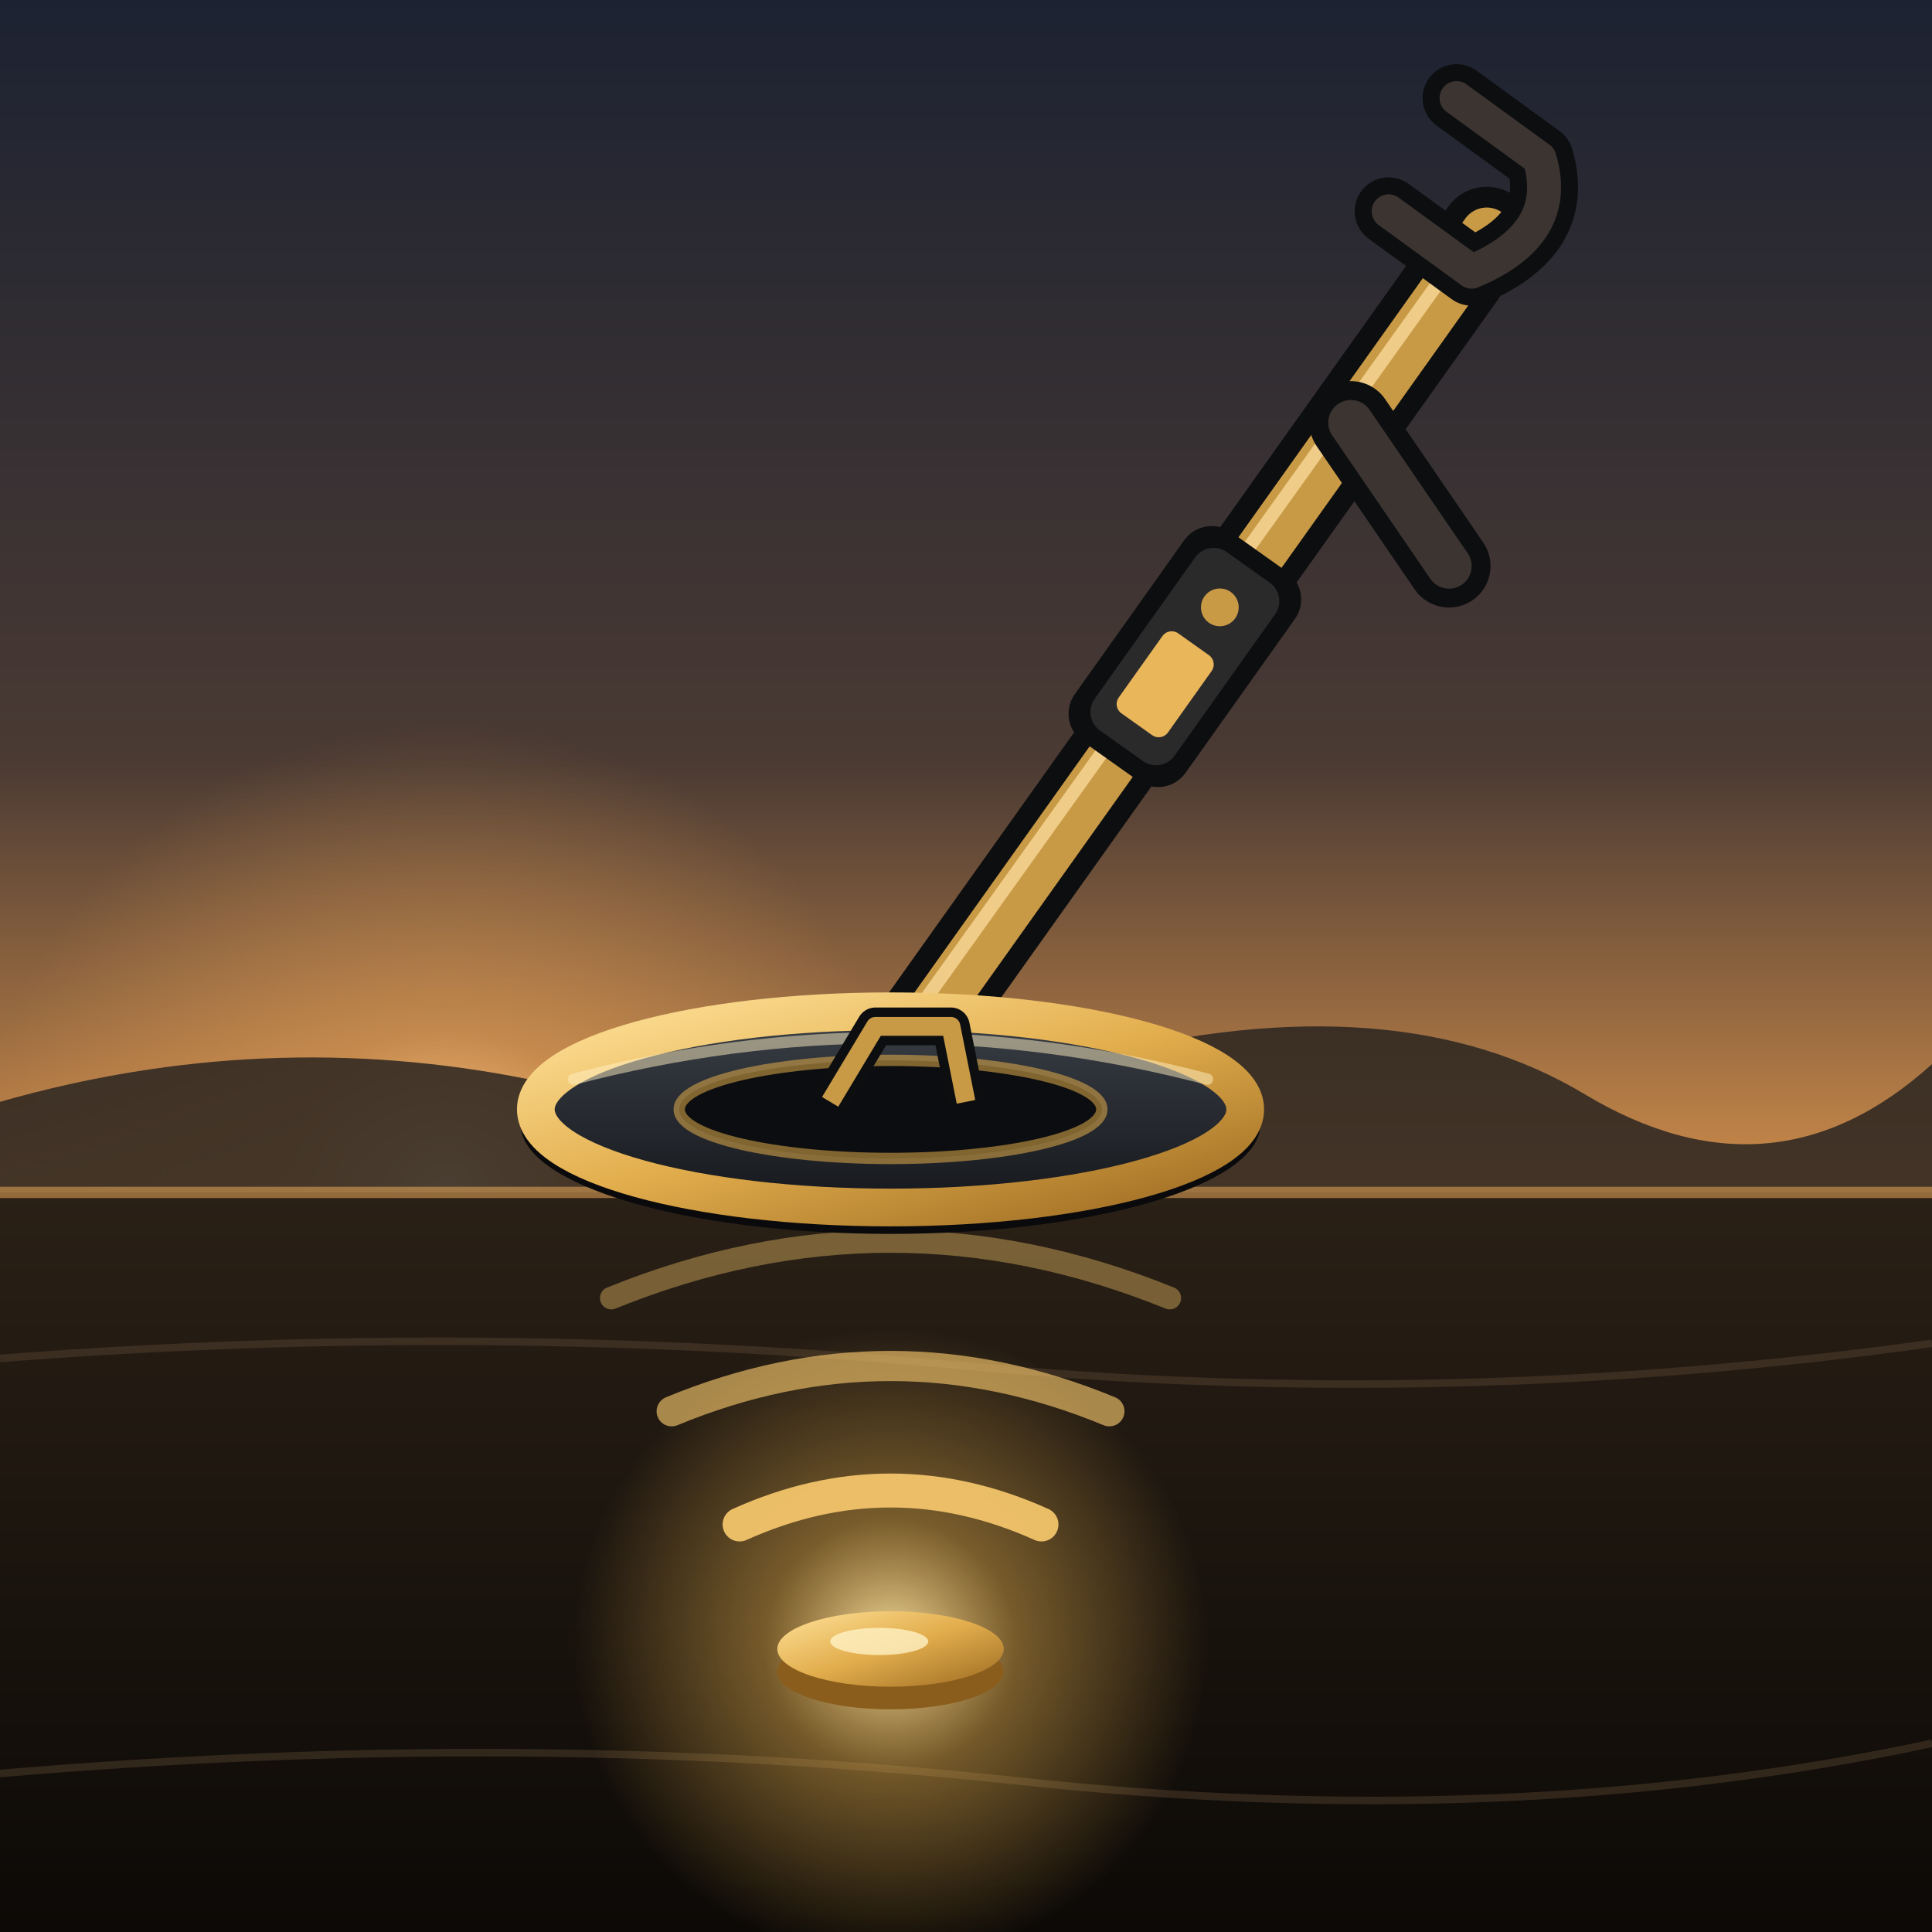
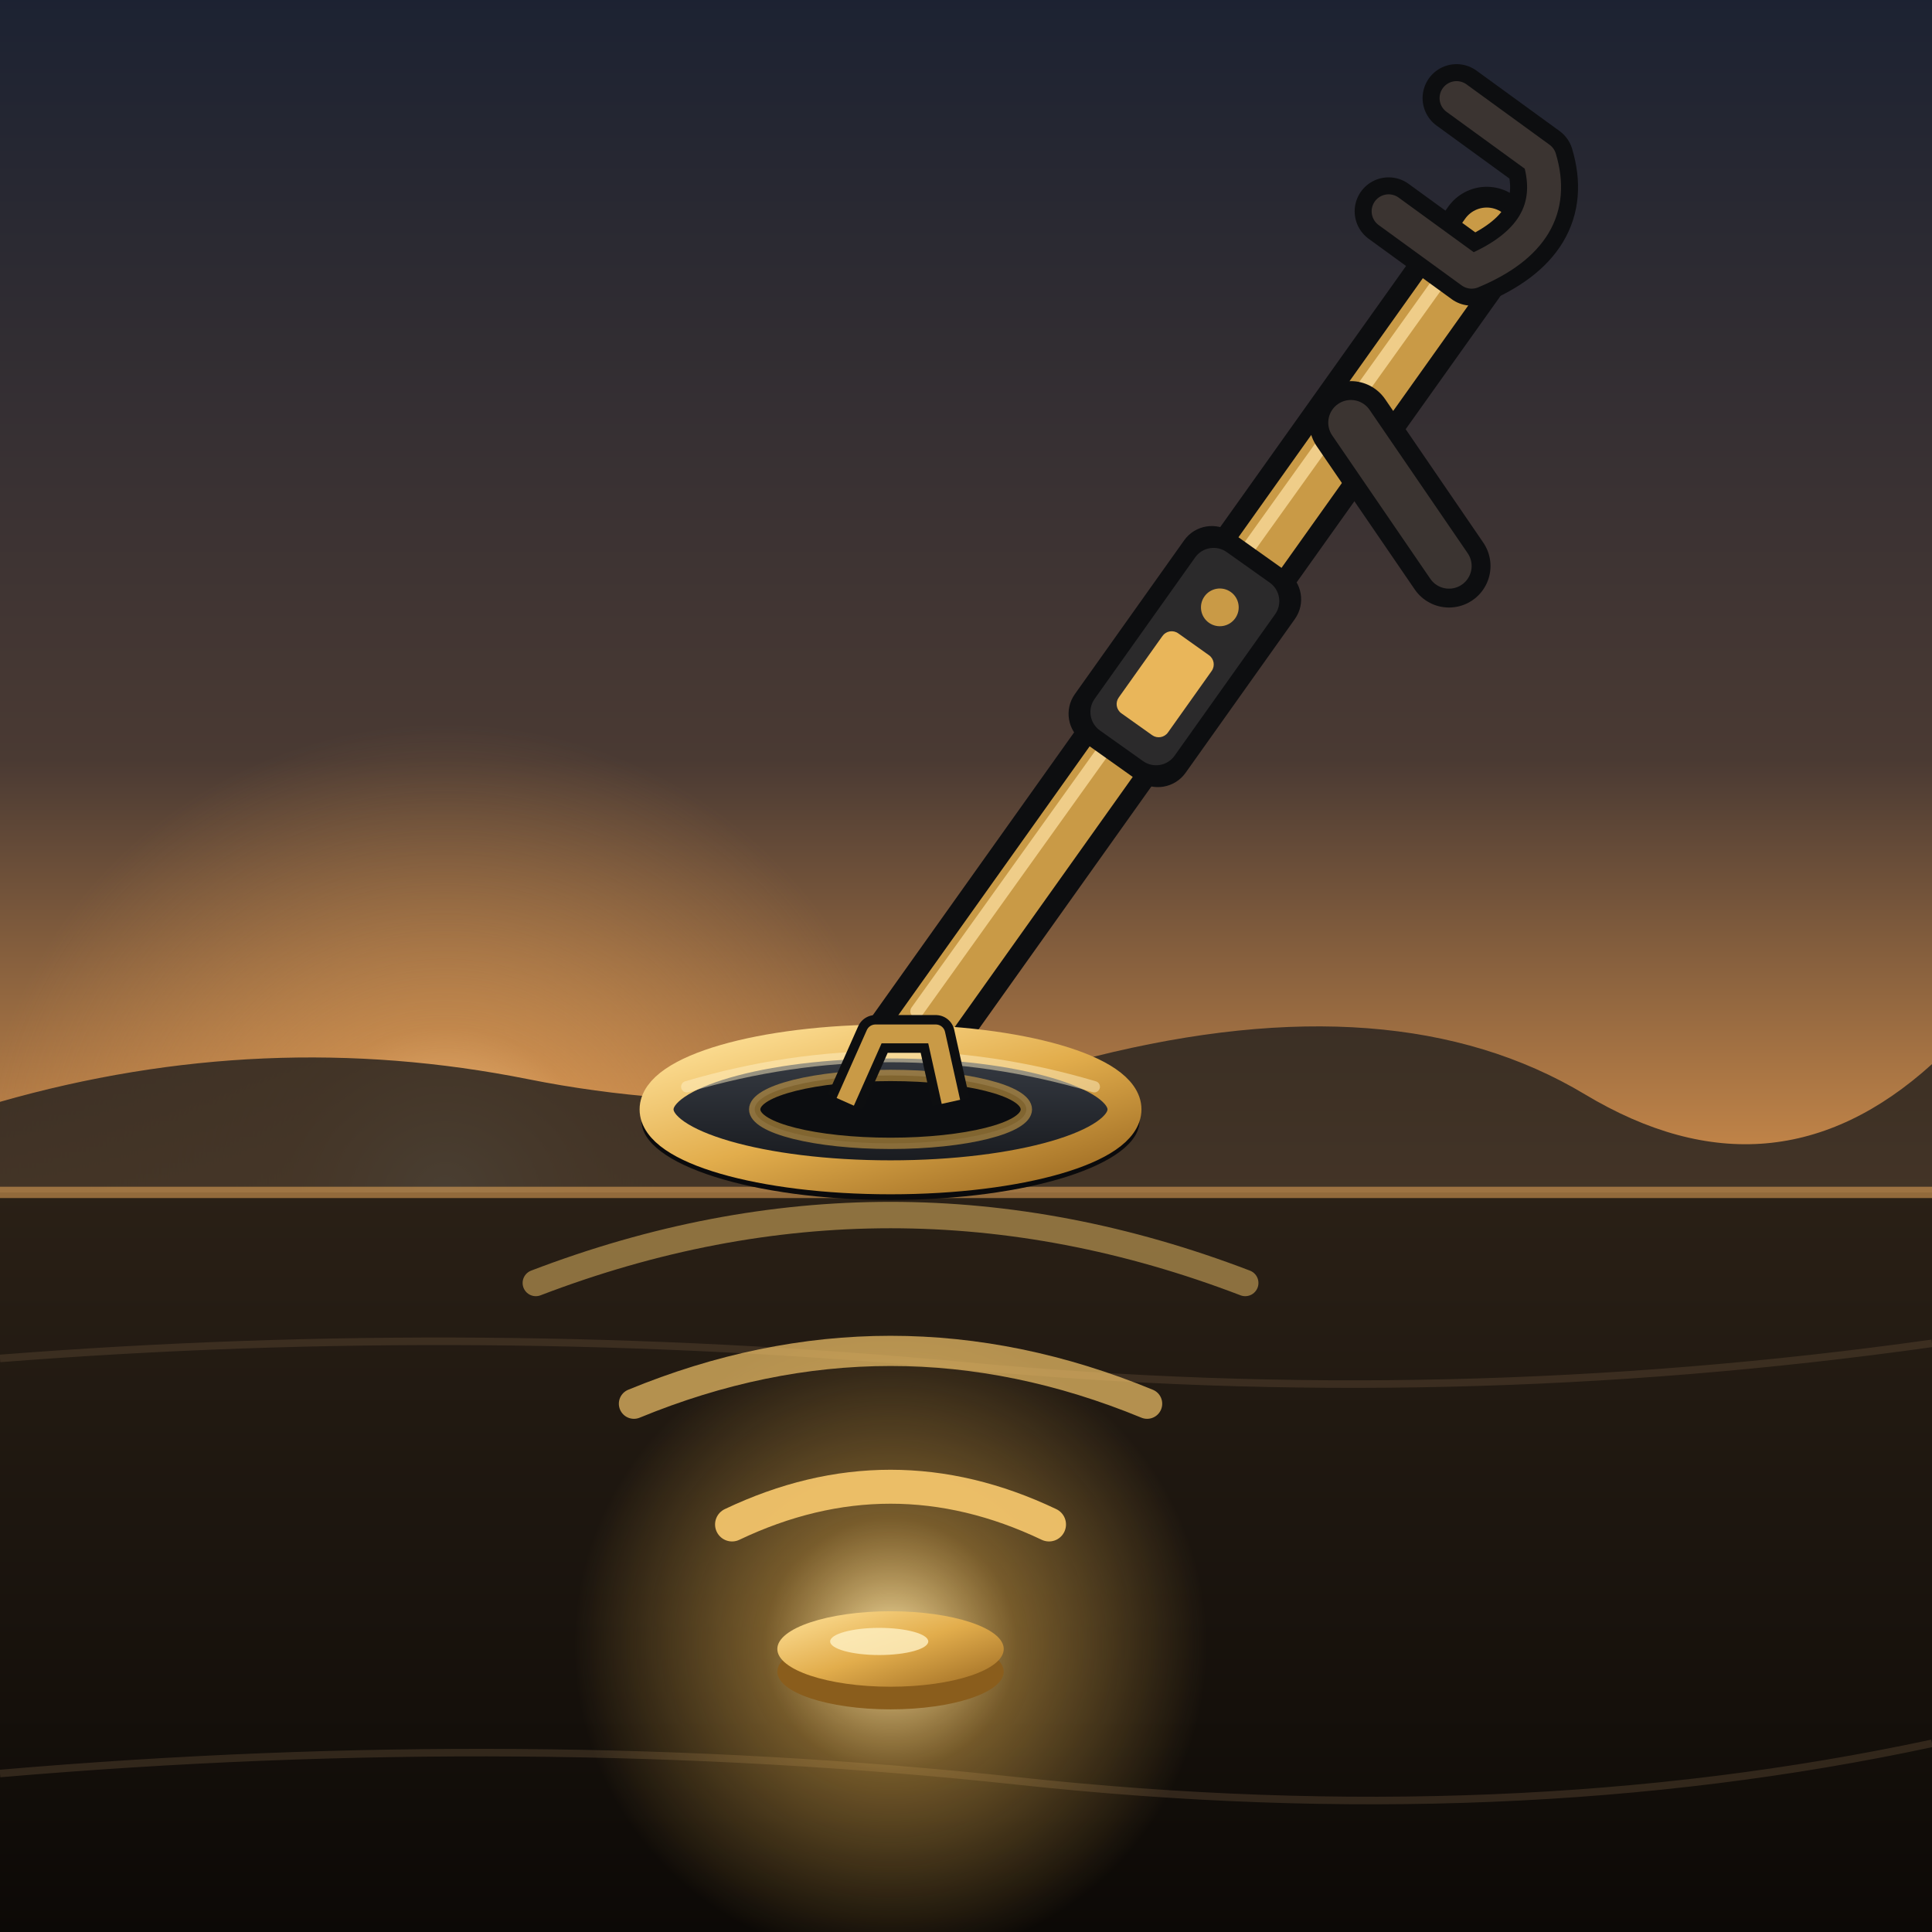
<svg xmlns="http://www.w3.org/2000/svg" viewBox="0 0 512 512">
  <defs>
    <linearGradient id="sky" x1="0" y1="0" x2="0" y2="1">
      <stop offset="0" stop-color="#1c2232" />
      <stop offset="0.62" stop-color="#4a3a33" />
      <stop offset="1" stop-color="#d9934c" />
    </linearGradient>
    <linearGradient id="earth" x1="0" y1="0" x2="0" y2="1">
      <stop offset="0" stop-color="#2a2016" />
      <stop offset="1" stop-color="#0c0906" />
    </linearGradient>
    <radialGradient id="sun" cx="0.5" cy="0.5" r="0.5">
      <stop offset="0" stop-color="#ffd9a0" stop-opacity="0.95" />
      <stop offset="0.35" stop-color="#f0a85a" stop-opacity="0.45" />
      <stop offset="1" stop-color="#f0a85a" stop-opacity="0" />
    </radialGradient>
    <radialGradient id="glow" cx="0.5" cy="0.5" r="0.5">
      <stop offset="0" stop-color="#ffe7a8" stop-opacity="0.95" />
      <stop offset="0.4" stop-color="#e8b24f" stop-opacity="0.45" />
      <stop offset="1" stop-color="#e8b24f" stop-opacity="0" />
    </radialGradient>
    <linearGradient id="gold" x1="0" y1="0" x2="1" y2="1">
      <stop offset="0" stop-color="#ffe29a" />
      <stop offset="0.5" stop-color="#e2ad4c" />
      <stop offset="1" stop-color="#9c6a22" />
    </linearGradient>
    <linearGradient id="coilTop" x1="0" y1="0" x2="0" y2="1">
      <stop offset="0" stop-color="#3a3f47" />
      <stop offset="1" stop-color="#15171b" />
    </linearGradient>
    <clipPath id="under">
      <rect x="0" y="316" width="512" height="196" />
    </clipPath>
  </defs>
  <rect width="512" height="324" fill="url(#sky)" />
  <circle cx="118" cy="316" r="124" fill="url(#sun)" />
  <path d="M0 292 Q70 272 140 286 T290 280 T420 290 T512 282 V324 H0Z" fill="#2a2420" opacity="0.85" />
  <rect y="316" width="512" height="196" fill="url(#earth)" />
  <path d="M0 316 H512" stroke="#e7a75a" stroke-opacity="0.55" stroke-width="3" />
  <g clip-path="url(#under)" fill="none" stroke="#5a4532" stroke-opacity="0.45" stroke-width="2">
    <path d="M0 360 Q128 350 256 362 T512 356" />
    <path d="M0 470 Q140 458 270 472 T512 462" />
  </g>
  <circle cx="236" cy="436" r="84" fill="url(#glow)" />
  <g fill="none" stroke="#f2c46a" stroke-linecap="round">
-     <path d="M196 404 Q236 386 276 404" stroke-width="9" stroke-opacity="0.95" />
-     <path d="M178 374 Q236 350 294 374" stroke-width="8" stroke-opacity="0.65" />
-     <path d="M162 344 Q236 314 310 344" stroke-width="6" stroke-opacity="0.4" />
+     <path d="M194 404 Q236 384 278 404" stroke-width="9" stroke-opacity="0.95" />
+     <path d="M168 372 Q236 344 304 372" stroke-width="8" stroke-opacity="0.7" />
+     <path d="M142 340 Q236 304 330 340" stroke-width="7" stroke-opacity="0.5" />
  </g>
  <ellipse cx="236" cy="443" rx="30" ry="10" fill="#8a5d1c" />
  <ellipse cx="236" cy="437" rx="30" ry="10" fill="url(#gold)" />
  <ellipse cx="233" cy="435" rx="13" ry="3.6" fill="#fff1c4" opacity="0.8" />
  <g stroke-linecap="round" stroke-linejoin="round" fill="none">
    <path d="M236 284 L394 62" stroke="#0d0e10" stroke-width="25" />
    <path d="M236 284 L394 62" stroke="#c99a46" stroke-width="14" />
    <path d="M243 268 L389 64" stroke="#ffe3a6" stroke-width="3.5" stroke-opacity="0.7" />
    <path d="M358 112 L384 150" stroke="#0d0e10" stroke-width="22" />
    <path d="M358 112 L384 150" stroke="#3b3431" stroke-width="12" />
    <path d="M386 26 L408 42 Q414 62 390 72 L368 56" stroke="#0d0e10" stroke-width="18" />
    <path d="M386 26 L408 42 Q414 62 390 72 L368 56" stroke="#3b3431" stroke-width="9" />
  </g>
  <g transform="rotate(-54.6 314 174)">
    <rect x="280" y="156" width="68" height="36" rx="9" fill="#0d0e10" />
    <rect x="285" y="161" width="58" height="26" rx="6" fill="#2b2a2b" />
    <rect x="292" y="166" width="26" height="16" rx="3" fill="#e9b65a" />
    <circle cx="330" cy="174" r="5" fill="#c99a46" />
  </g>
-   <ellipse cx="236" cy="298" rx="98" ry="29" fill="#0a0a0c" />
-   <ellipse cx="236" cy="294" rx="94" ry="26" fill="url(#coilTop)" />
-   <ellipse cx="236" cy="294" rx="94" ry="26" fill="none" stroke="url(#gold)" stroke-width="10" />
-   <ellipse cx="236" cy="294" rx="56" ry="13" fill="#0c0d10" stroke="#e2ad4c" stroke-opacity="0.55" stroke-width="3" />
-   <path d="M152 286 Q236 264 320 286" fill="none" stroke="#fff1c4" stroke-opacity="0.5" stroke-width="3" stroke-linecap="round" />
-   <path d="M220 292 L232 272 L252 272 L256 292" fill="none" stroke="#0d0e10" stroke-width="10" stroke-linejoin="round" />
-   <path d="M220 292 L232 272 L252 272 L256 292" fill="none" stroke="#c99a46" stroke-width="5" stroke-linejoin="round" />
+   <ellipse cx="236" cy="297" rx="66" ry="21" fill="#0a0a0c" />
+   <ellipse cx="236" cy="294" rx="62" ry="18" fill="url(#coilTop)" />
+   <ellipse cx="236" cy="294" rx="62" ry="18" fill="none" stroke="url(#gold)" stroke-width="9" />
+   <ellipse cx="236" cy="294" rx="36" ry="9" fill="#0c0d10" stroke="#e2ad4c" stroke-opacity="0.55" stroke-width="3" />
+   <path d="M182 288 Q236 272 290 288" fill="none" stroke="#fff1c4" stroke-opacity="0.5" stroke-width="3" stroke-linecap="round" />
+   <path d="M224 292 L232 274 L248 274 L252 292" fill="none" stroke="#0d0e10" stroke-width="10" stroke-linejoin="round" />
+   <path d="M224 292 L232 274 L248 274 L252 292" fill="none" stroke="#c99a46" stroke-width="5" stroke-linejoin="round" />
</svg>
